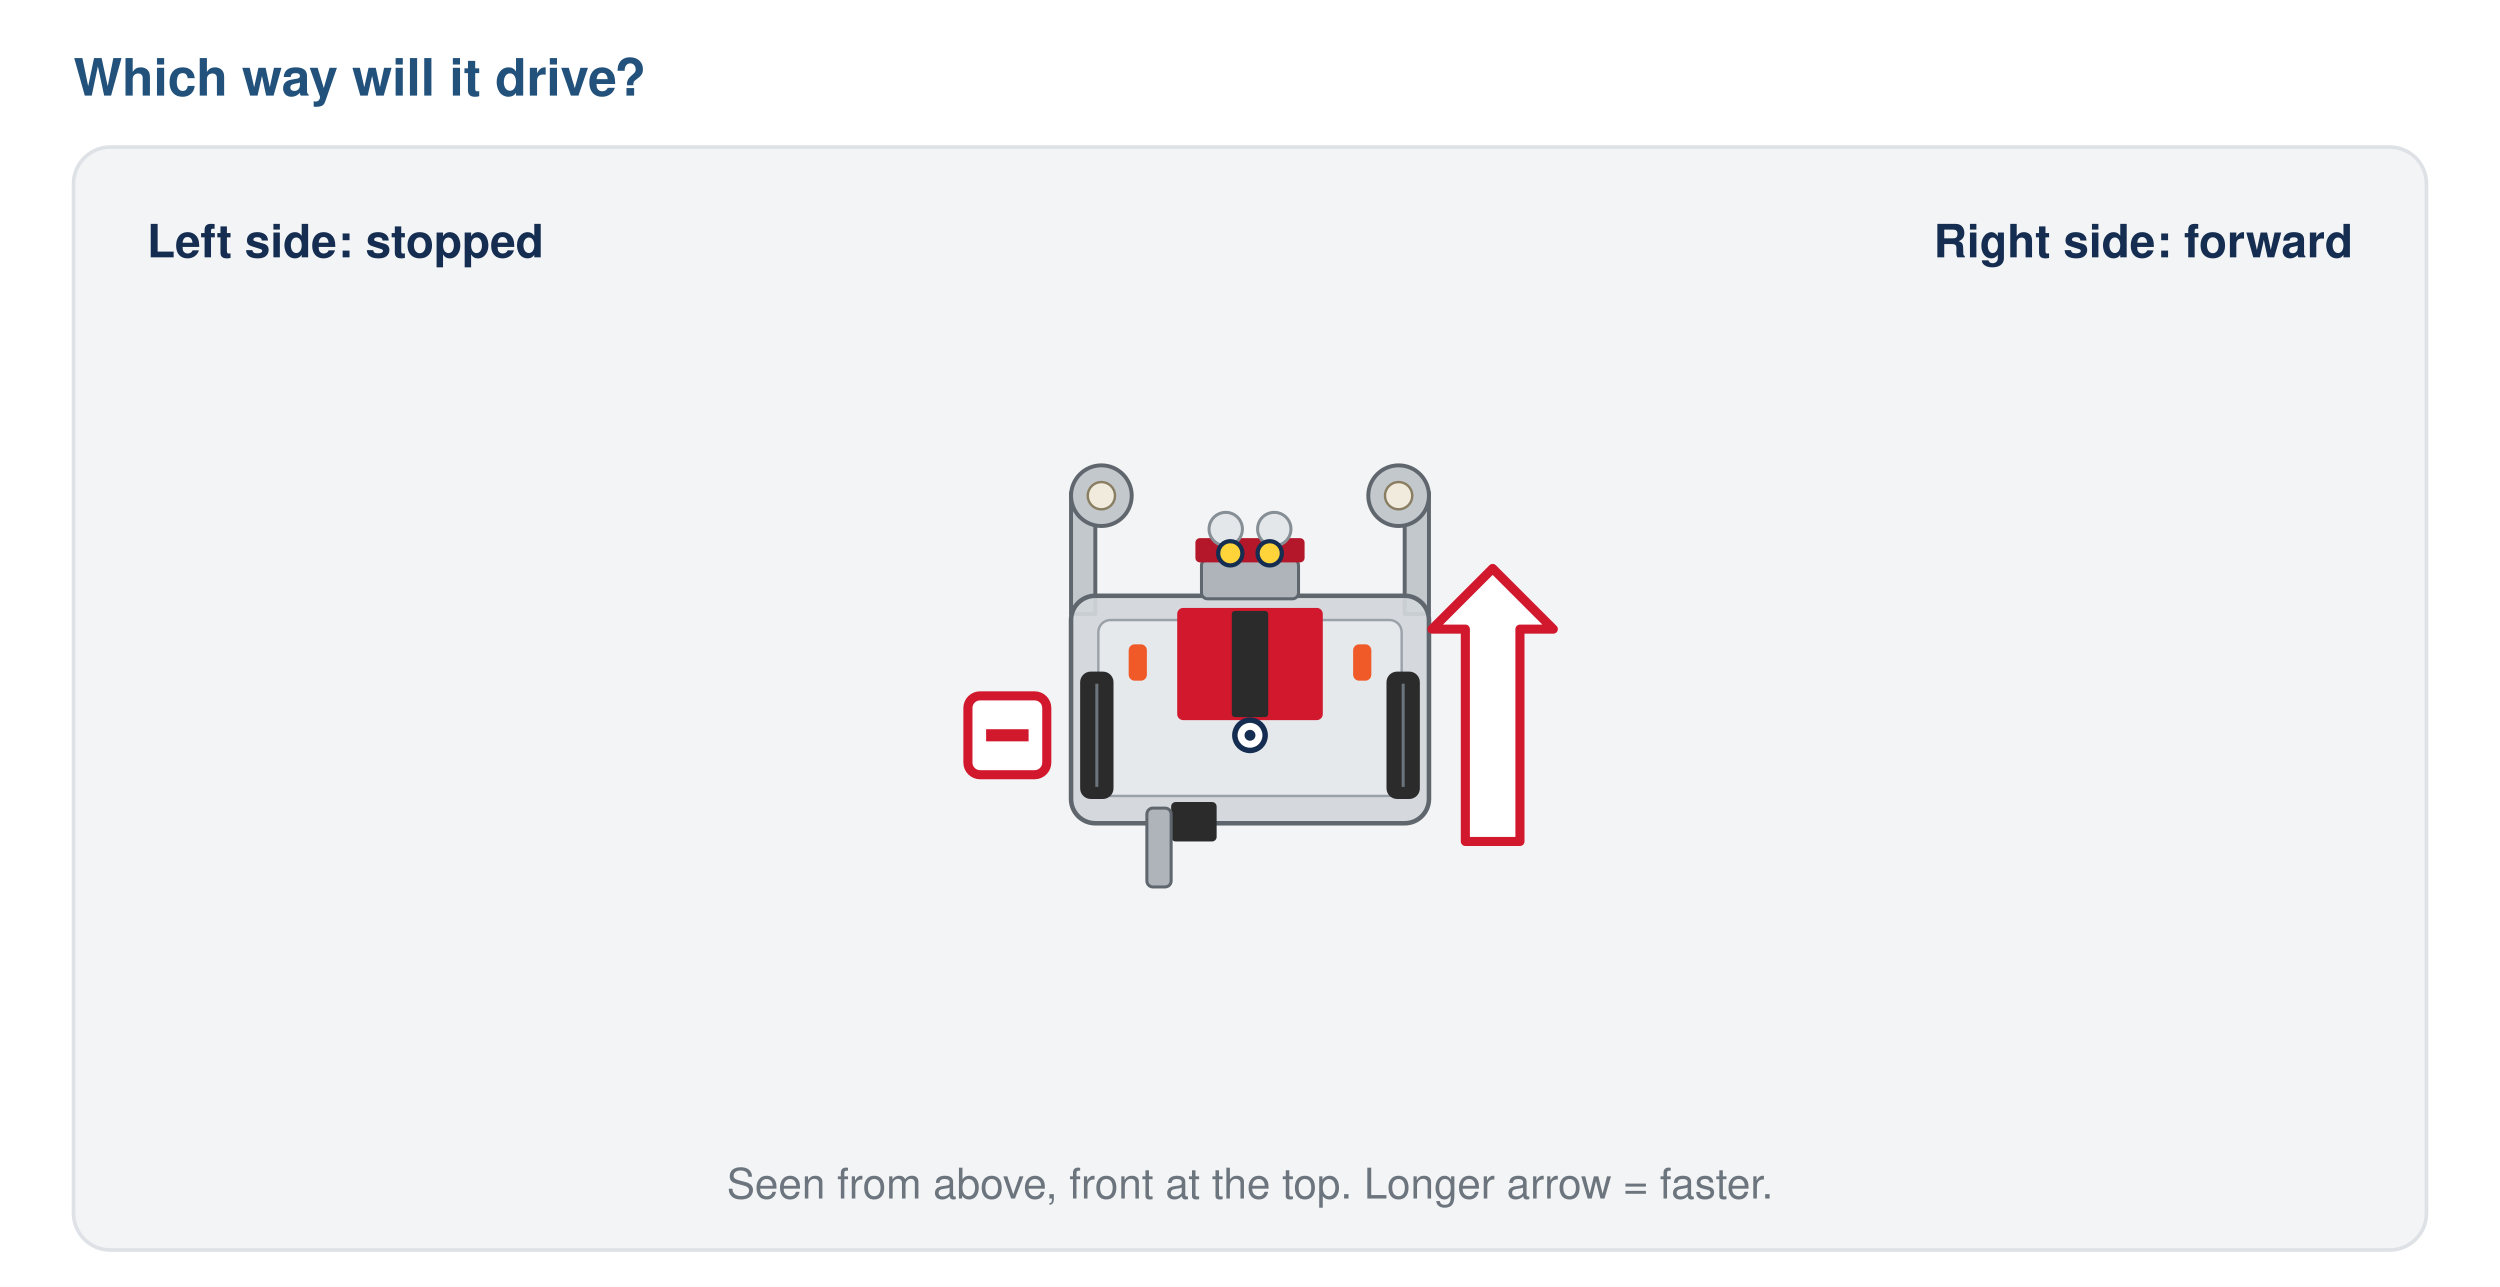
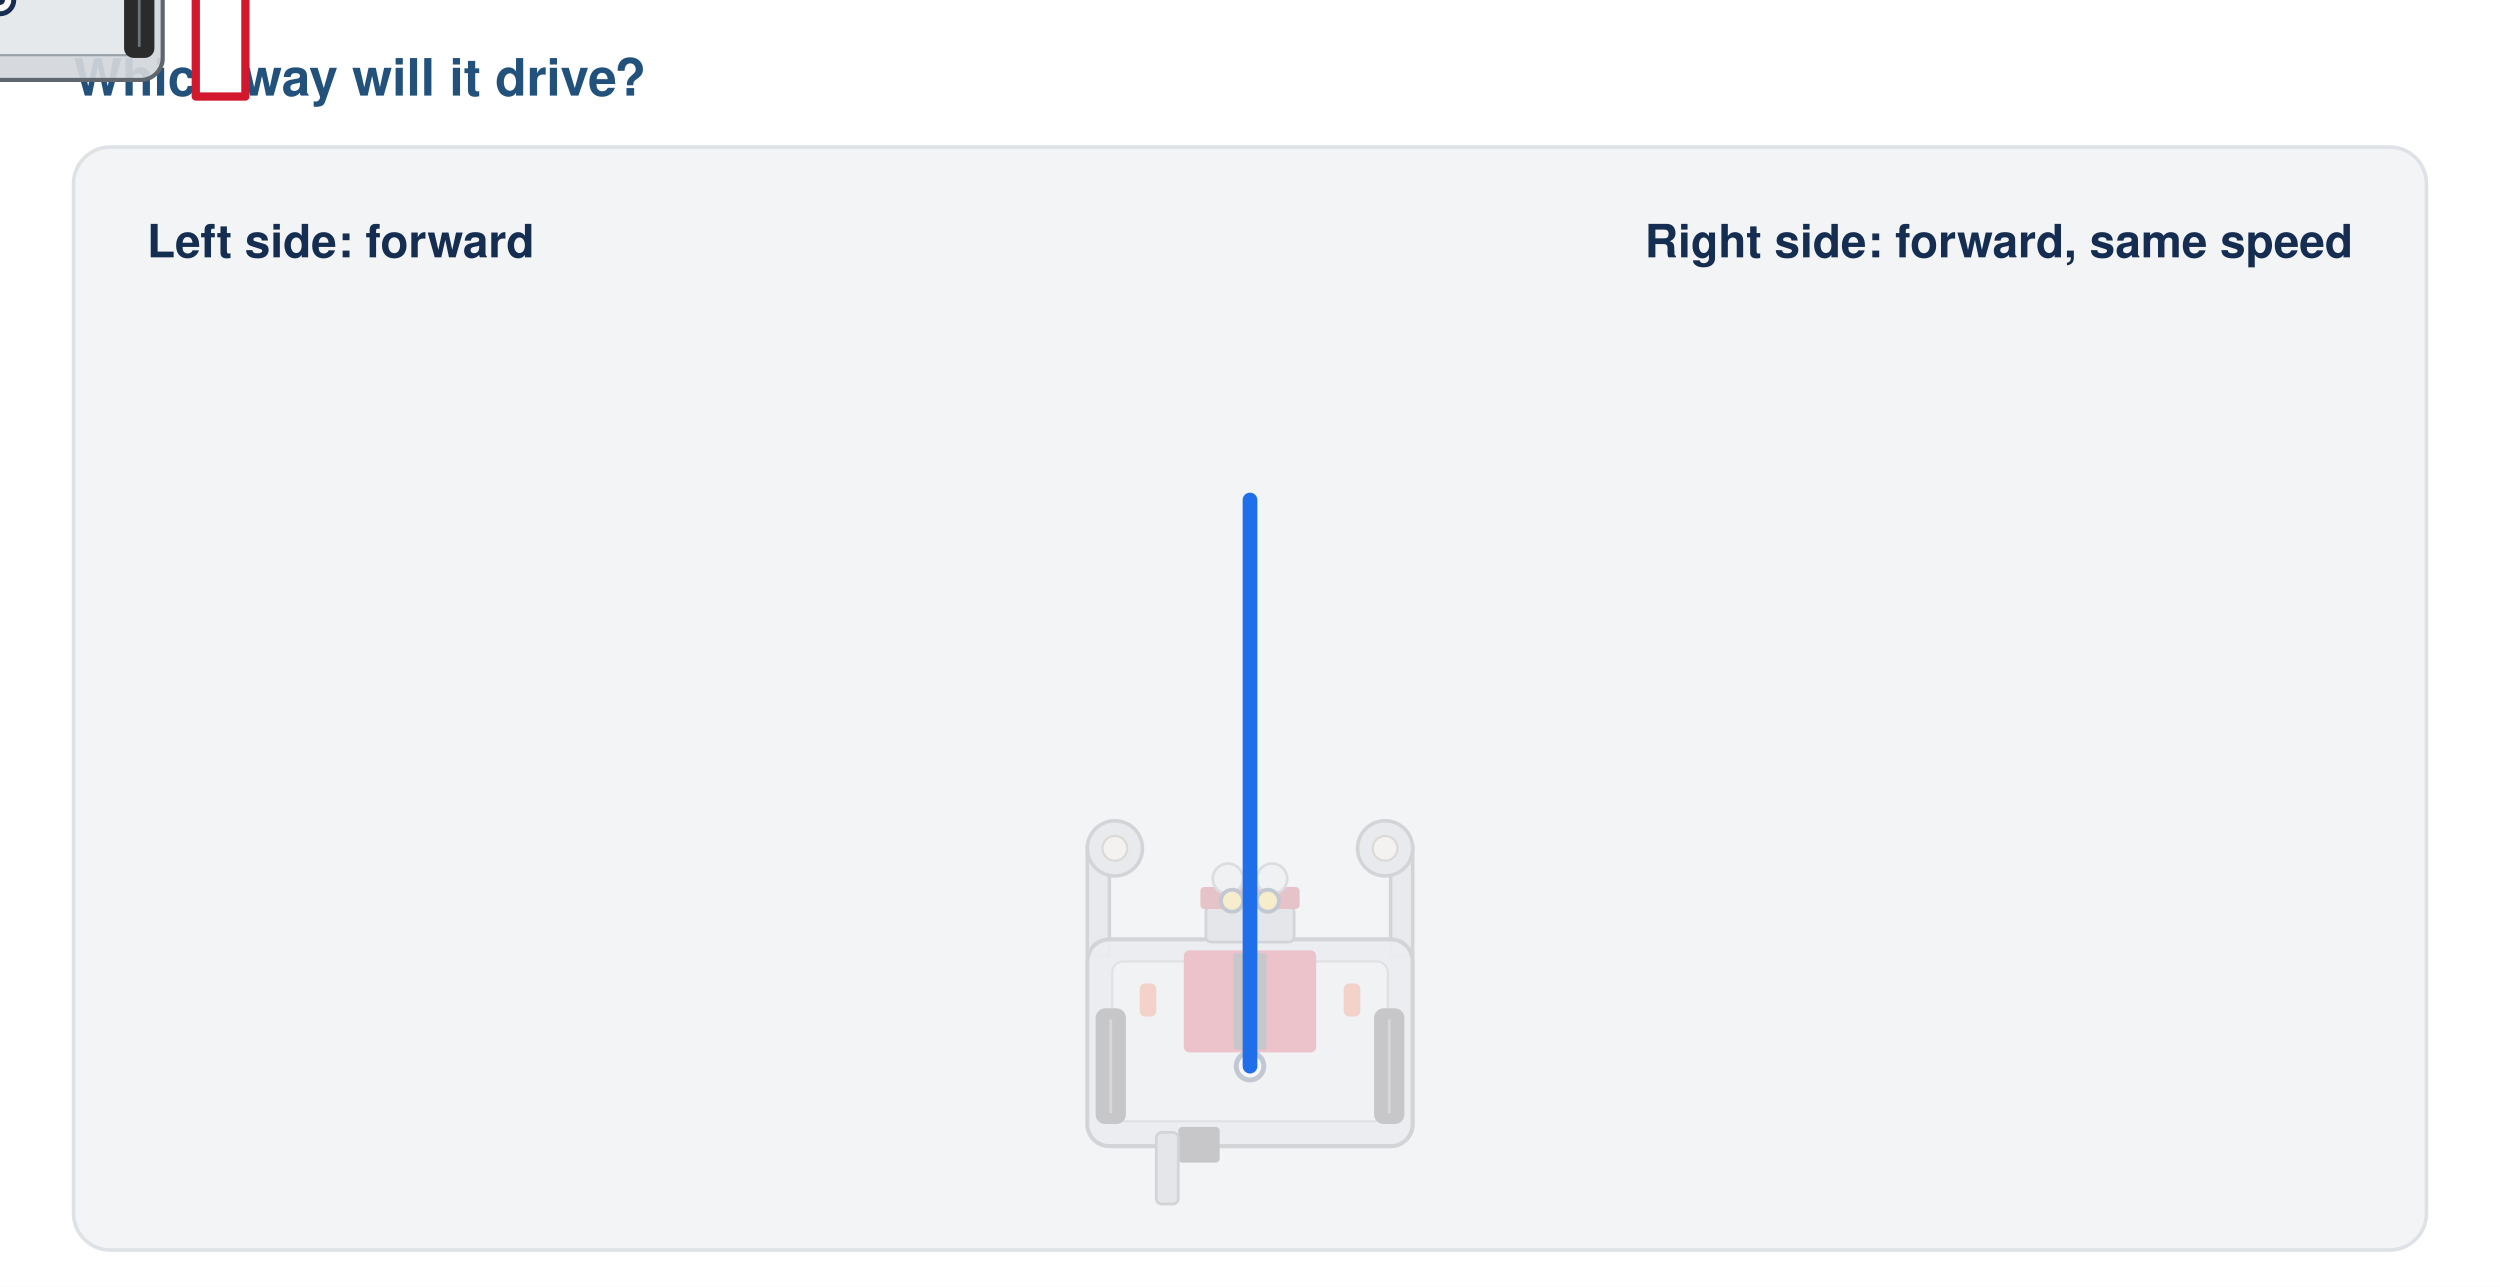
- <svg xmlns="http://www.w3.org/2000/svg" viewBox="0 0 680 350" width="680" height="350" role="img" aria-labelledby="fT fD">
+ <svg xmlns="http://www.w3.org/2000/svg" data-hold="4.70" viewBox="0 0 680 350" width="680" height="350" role="img" aria-labelledby="fT fD">
  <style>
    .h   { font-family: Montserrat, Helvetica, Arial, sans-serif; font-size: 14px; font-weight: 700; fill: #22527B; }
    .n   { font-family: Montserrat, Helvetica, Arial, sans-serif; font-size: 12.5px; fill: #343A40; }
    .nb  { font-family: Montserrat, Helvetica, Arial, sans-serif; font-size: 12.5px; font-weight: 700; fill: #142D50; }
    .sm  { font-family: Montserrat, Helvetica, Arial, sans-serif; font-size: 11.5px; fill: #6C757D; }
    .ax  { font-family: Montserrat, Helvetica, Arial, sans-serif; font-size: 12px; font-weight: 700; fill: #6C757D; }
    .m   { font-family: ui-monospace, SFMono-Regular, Menlo, Consolas, monospace; font-size: 12.5px; font-weight: 700; fill: #142D50; }
    .ms  { font-family: ui-monospace, SFMono-Regular, Menlo, Consolas, monospace; font-size: 11.5px; font-weight: 600; fill: #343A40; }
  </style>
  <defs>
    <marker id="aB" viewBox="0 0 10 10" refX="8" refY="5" markerWidth="5" markerHeight="5" orient="auto-start-reverse">
      <path d="M0,0 L10,5 L0,10 z" fill="#22527B" />
    </marker>
    <marker id="aW" viewBox="0 0 10 10" refX="7" refY="5" markerWidth="4" markerHeight="4" orient="auto">
      <path d="M0,0 L10,5 L0,10 z" fill="#FFFFFF" />
    </marker>
    <marker id="aG" viewBox="0 0 10 10" refX="8" refY="5" markerWidth="5" markerHeight="5" orient="auto-start-reverse">
      <path d="M0,0 L10,5 L0,10 z" fill="#6C757D" />
    </marker>
    <marker id="aR" viewBox="0 0 10 10" refX="8" refY="5" markerWidth="5" markerHeight="5" orient="auto-start-reverse">
      <path d="M0,0 L10,5 L0,10 z" fill="#D1182C" />
    </marker>
    <marker id="aGr" viewBox="0 0 10 10" refX="8" refY="5" markerWidth="5" markerHeight="5" orient="auto-start-reverse">
      <path d="M0,0 L10,5 L0,10 z" fill="#2E7D32" />
    </marker>
    <marker id="pcArr" viewBox="0 0 10 10" refX="8" refY="5" markerWidth="7" markerHeight="7" orient="auto-start-reverse">
      <path d="M0,0 L10,5 L0,10 z" fill="#6C757D" />
    </marker>
    <marker id="pcDim" viewBox="0 0 10 10" refX="5" refY="5" markerWidth="8" markerHeight="8" orient="auto-start-reverse">
      <path d="M0,1 L5,5 L0,9" fill="none" stroke="#142D50" stroke-width="1.6" />
    </marker>
    <g id="pcXRP" stroke-linejoin="round">
      <rect x="-59" y="-80" width="8" height="40" fill="#C3C8CD" stroke="#5F666D" stroke-width="1.3" />
      <rect x="51" y="-80" width="8" height="40" fill="#C3C8CD" stroke="#5F666D" stroke-width="1.3" />
      <rect x="-59" y="-46" width="118" height="75" rx="8" fill="#D3D7DB" fill-opacity="0.92" stroke="#5F666D" stroke-width="1.5" />
      <rect x="-50" y="-38" width="100" height="58" rx="4" fill="#E9ECEF" fill-opacity="0.85" stroke="#9AA1A8" stroke-width="0.8" />
      <circle cx="-49" cy="-79" r="10" fill="#C3C8CD" stroke="#5F666D" stroke-width="1.3" />
      <circle cx="49" cy="-79" r="10" fill="#C3C8CD" stroke="#5F666D" stroke-width="1.3" />
      <circle cx="-49" cy="-79" r="4.5" fill="#F1EBDD" stroke="#8A7E62" stroke-width="0.8" />
      <circle cx="49" cy="-79" r="4.5" fill="#F1EBDD" stroke="#8A7E62" stroke-width="0.8" />
      <rect x="-56" y="-21" width="11" height="42" rx="3.5" fill="#2B2B2B" />
      <rect x="45" y="-21" width="11" height="42" rx="3.5" fill="#2B2B2B" />
      <line x1="-50.5" y1="-17" x2="-50.5" y2="17" stroke="#6C757D" stroke-width="1" />
      <line x1="50.5" y1="-17" x2="50.5" y2="17" stroke="#6C757D" stroke-width="1" />
      <rect x="-40" y="-30" width="6" height="12" rx="2" fill="#F05A28" />
      <rect x="34" y="-30" width="6" height="12" rx="2" fill="#F05A28" />
      <rect x="-24" y="-42" width="48" height="37" rx="2" fill="#D1182C" />
      <rect x="-6" y="-41" width="12" height="35" rx="1" fill="#2B2B2B" />
      <rect x="-26" y="22" width="15" height="13" rx="1.5" fill="#2B2B2B" />
      <rect x="-34" y="24" width="8" height="26" rx="2" fill="#AEB4BA" stroke="#5F666D" stroke-width="1" />
      <rect x="-16" y="-58" width="32" height="13" rx="2" fill="#AEB4BA" stroke="#5F666D" stroke-width="1" />
      <rect x="-18" y="-65" width="36" height="8" rx="1.5" fill="#B5172A" />
      <circle cx="-8" cy="-68" r="5.5" fill="#E4E7EA" stroke="#868E96" stroke-width="1" />
      <circle cx="8" cy="-68" r="5.5" fill="#E4E7EA" stroke="#868E96" stroke-width="1" />
      <circle cx="-6.5" cy="-60" r="4" fill="#FFD43B" stroke="#142D50" stroke-width="1.4" />
      <circle cx="6.5" cy="-60" r="4" fill="#FFD43B" stroke="#142D50" stroke-width="1.4" />
      <circle cx="0" cy="0" r="5" fill="#FFFFFF" stroke="#142D50" stroke-width="1.8" />
      <circle cx="0" cy="0" r="1.8" fill="#142D50" />
    </g>
    <g id="pcGhost" fill="none" stroke="#343A40" stroke-width="1.4" stroke-dasharray="4 3">
      <path d="M -51 -46 V -72 M 51 -46 V -72 M -59 -36 V -79 M 59 -36 V -79 M -59 -46 H 59" />
      <circle cx="-49" cy="-79" r="10" />
      <circle cx="49" cy="-79" r="10" />
      <rect x="-18" y="-65" width="36" height="8" rx="1.5" />
      <circle cx="-6.5" cy="-60" r="4.5" fill="#FFFFFF" stroke="#D1182C" stroke-width="2.4" stroke-dasharray="none" />
      <circle cx="6.5" cy="-60" r="4.5" fill="#FFFFFF" stroke="#D1182C" stroke-width="2.4" stroke-dasharray="none" />
    </g>
  </defs>
+   <style>.halo{paint-order:stroke;stroke:#F3F4F6;stroke-width:5px;stroke-linejoin:round}</style>
  <rect width="680" height="350" fill="#FFFFFF" />
  <text class="h" x="20" y="26">Which way will it drive?</text>
  <rect x="20" y="40" width="640" height="300" rx="10" fill="#F3F4F6" stroke="#DEE2E6" />
-   <g transform="translate(340 200) scale(0.825)">
+   <g opacity="0.22" transform="translate(340 290) rotate(0) scale(0.75)">
    <use href="#pcXRP" />
-     <g transform="translate(-80 0)">
-       <rect x="-13" y="-13" width="26" height="26" rx="4" fill="#FFFFFF" stroke="#D1182C" stroke-width="3" />
-       <path d="M -7 0 h 14" stroke="#D1182C" stroke-width="4" />
-     </g>
-     <g transform="translate(80 0)">
-       <path d="M -9 35.0 L -9 -35.0 L -20 -35.0 L 0 -55.0 L 20 -35.0 L 9 -35.0 L 9 35.0 Z" fill="#FFFFFF" stroke="#D1182C" stroke-width="3" stroke-linejoin="round" />
+   </g>
+   <polyline points="340.0,290.0 340.0,287.4 340.0,284.9 340.0,282.3 340.0,279.7 340.0,277.2 340.0,274.6 340.0,272.0 340.0,269.5 340.0,266.9 340.0,264.3 340.0,261.8 340.0,259.2 340.0,256.6 340.0,254.1 340.0,251.5 340.0,248.9 340.0,246.4 340.0,243.8 340.0,241.2 340.0,238.7 340.0,236.1 340.0,233.5 340.0,231.0 340.0,228.4 340.0,225.8 340.0,223.3 340.0,220.7 340.0,218.1 340.0,215.6 340.0,213.0 340.0,210.4 340.0,207.9 340.0,205.3 340.0,202.7 340.0,200.2 340.0,197.6 340.0,195.0 340.0,192.5 340.0,189.9 340.0,187.3 340.0,184.8 340.0,182.2 340.0,179.6 340.0,177.1 340.0,174.5 340.0,171.9 340.0,169.4 340.0,166.8 340.0,164.2 340.0,161.7 340.0,159.1 340.0,156.5 340.0,154.0 340.0,151.4 340.0,148.8 340.0,146.3 340.0,143.7 340.0,141.1 340.0,138.6 340.0,136.0" fill="none" stroke="#1F6FEB" stroke-width="4" stroke-linecap="round" stroke-dasharray="154 174">
+     <animate attributeName="stroke-dashoffset" values="154;154;0;0;154" keyTimes="0;0.18;0.619;0.938;1" dur="5.01s" repeatCount="indefinite" />
+   </polyline>
+   <g>
+     <animate attributeName="opacity" values="1;1;0;0;1" keyTimes="0;0.938;0.998;1;1" dur="5.01s" repeatCount="indefinite" />
+     <animateTransform attributeName="transform" type="translate" values="340.0 290.0;340.0 290.0;340.0 287.4;340.0 284.9;340.0 282.3;340.0 279.7;340.0 277.2;340.0 274.6;340.0 272.0;340.0 269.5;340.0 266.9;340.0 264.3;340.0 261.8;340.0 259.2;340.0 256.6;340.0 254.1;340.0 251.5;340.0 248.9;340.0 246.4;340.0 243.8;340.0 241.2;340.0 238.7;340.0 236.1;340.0 233.5;340.0 231.0;340.0 228.4;340.0 225.8;340.0 223.3;340.0 220.7;340.0 218.1;340.0 215.6;340.0 213.0;340.0 210.4;340.0 207.9;340.0 205.3;340.0 202.7;340.0 200.2;340.0 197.6;340.0 195.0;340.0 192.5;340.0 189.9;340.0 187.3;340.0 184.8;340.0 182.2;340.0 179.6;340.0 177.1;340.0 174.5;340.0 171.9;340.0 169.4;340.0 166.8;340.0 164.2;340.0 161.7;340.0 159.1;340.0 156.5;340.0 154.0;340.0 151.4;340.0 148.8;340.0 146.3;340.0 143.7;340.0 141.1;340.0 138.6;340.0 136.0;340.0 136.0;340.0 136.0;340.0 290.0" keyTimes="0;0.18;0.187;0.194;0.202;0.209;0.216;0.224;0.231;0.238;0.246;0.253;0.26;0.267;0.275;0.282;0.289;0.297;0.304;0.311;0.319;0.326;0.333;0.341;0.348;0.355;0.363;0.37;0.377;0.385;0.392;0.399;0.407;0.414;0.421;0.428;0.436;0.443;0.45;0.458;0.465;0.472;0.48;0.487;0.494;0.502;0.509;0.516;0.524;0.531;0.538;0.546;0.553;0.56;0.568;0.575;0.582;0.589;0.597;0.604;0.611;0.619;0.938;0.998;1" dur="5.01s" repeatCount="indefinite" />
+     <g>
+       <animateTransform attributeName="transform" type="rotate" values="0.0;0.0;0.0;0.0;0.0;0.0;0.0;0.0;0.0;0.0;0.0;0.0;0.0;0.0;0.0;0.0;0.0;0.0;0.0;0.0;0.0;0.0;0.0;0.0;0.0;0.0;0.0;0.0;0.0;0.0;0.0;0.0;0.0;0.0;0.0;0.0;0.0;0.0;0.0;0.0;0.0;0.0;0.0;0.0;0.0;0.0;0.0;0.0;0.0;0.0;0.0;0.0;0.0;0.0;0.0;0.0;0.0;0.0;0.0;0.0;0.0;0.0;0.0;0.0;0.0" keyTimes="0;0.18;0.187;0.194;0.202;0.209;0.216;0.224;0.231;0.238;0.246;0.253;0.26;0.267;0.275;0.282;0.289;0.297;0.304;0.311;0.319;0.326;0.333;0.341;0.348;0.355;0.363;0.37;0.377;0.385;0.392;0.399;0.407;0.414;0.421;0.428;0.436;0.443;0.45;0.458;0.465;0.472;0.48;0.487;0.494;0.502;0.509;0.516;0.524;0.531;0.538;0.546;0.553;0.56;0.568;0.575;0.582;0.589;0.597;0.604;0.611;0.619;0.938;0.998;1" dur="5.01s" repeatCount="indefinite" />
+       <g transform="scale(0.75)">
+         <use href="#pcXRP" />
+         <g transform="translate(-80 0)">
+           <path d="M -9 35.0 L -9 -35.0 L -20 -35.0 L 0 -55.0 L 20 -35.0 L 9 -35.0 L 9 35.0 Z" fill="#FFFFFF" stroke="#D1182C" stroke-width="3" stroke-linejoin="round" />
+         </g>
+         <g transform="translate(80 0)">
+           <path d="M -9 35.0 L -9 -35.0 L -20 -35.0 L 0 -55.0 L 20 -35.0 L 9 -35.0 L 9 35.0 Z" fill="#FFFFFF" stroke="#D1182C" stroke-width="3" stroke-linejoin="round" />
+         </g>
+       </g>
    </g>
  </g>
-   <text class="nb" x="40" y="70">Left side: stopped</text>
-   <text class="nb" x="640" y="70" text-anchor="end">Right side: forward</text>
-   <text class="sm" x="340" y="326" text-anchor="middle">Seen from above, front at the top. Longer arrow = faster.</text>
+   <g opacity="0">
+     <animate attributeName="opacity" values="0;1;0" keyTimes="0;0.18;0.998" calcMode="discrete" dur="5.01s" repeatCount="indefinite" />
+     <text class="sm" x="288" y="294" text-anchor="end" style="font-weight:700">start</text>
+     <text class="nb" x="520" y="200" text-anchor="middle" style="fill:#7B4FA0">no turning center:</text>
+     <text class="nb" x="520" y="218" text-anchor="middle" style="fill:#7B4FA0">it never turns</text>
+     <text class="sm" x="340" y="330" text-anchor="middle">Blue: the path of the point midway between the wheels. Purple: the point it turns around.</text>
+   </g>
+   <text class="nb" x="40" y="70">Left side: forward</text>
+   <text class="nb" x="640" y="70" text-anchor="end">Right side: forward, same speed</text>
</svg>
